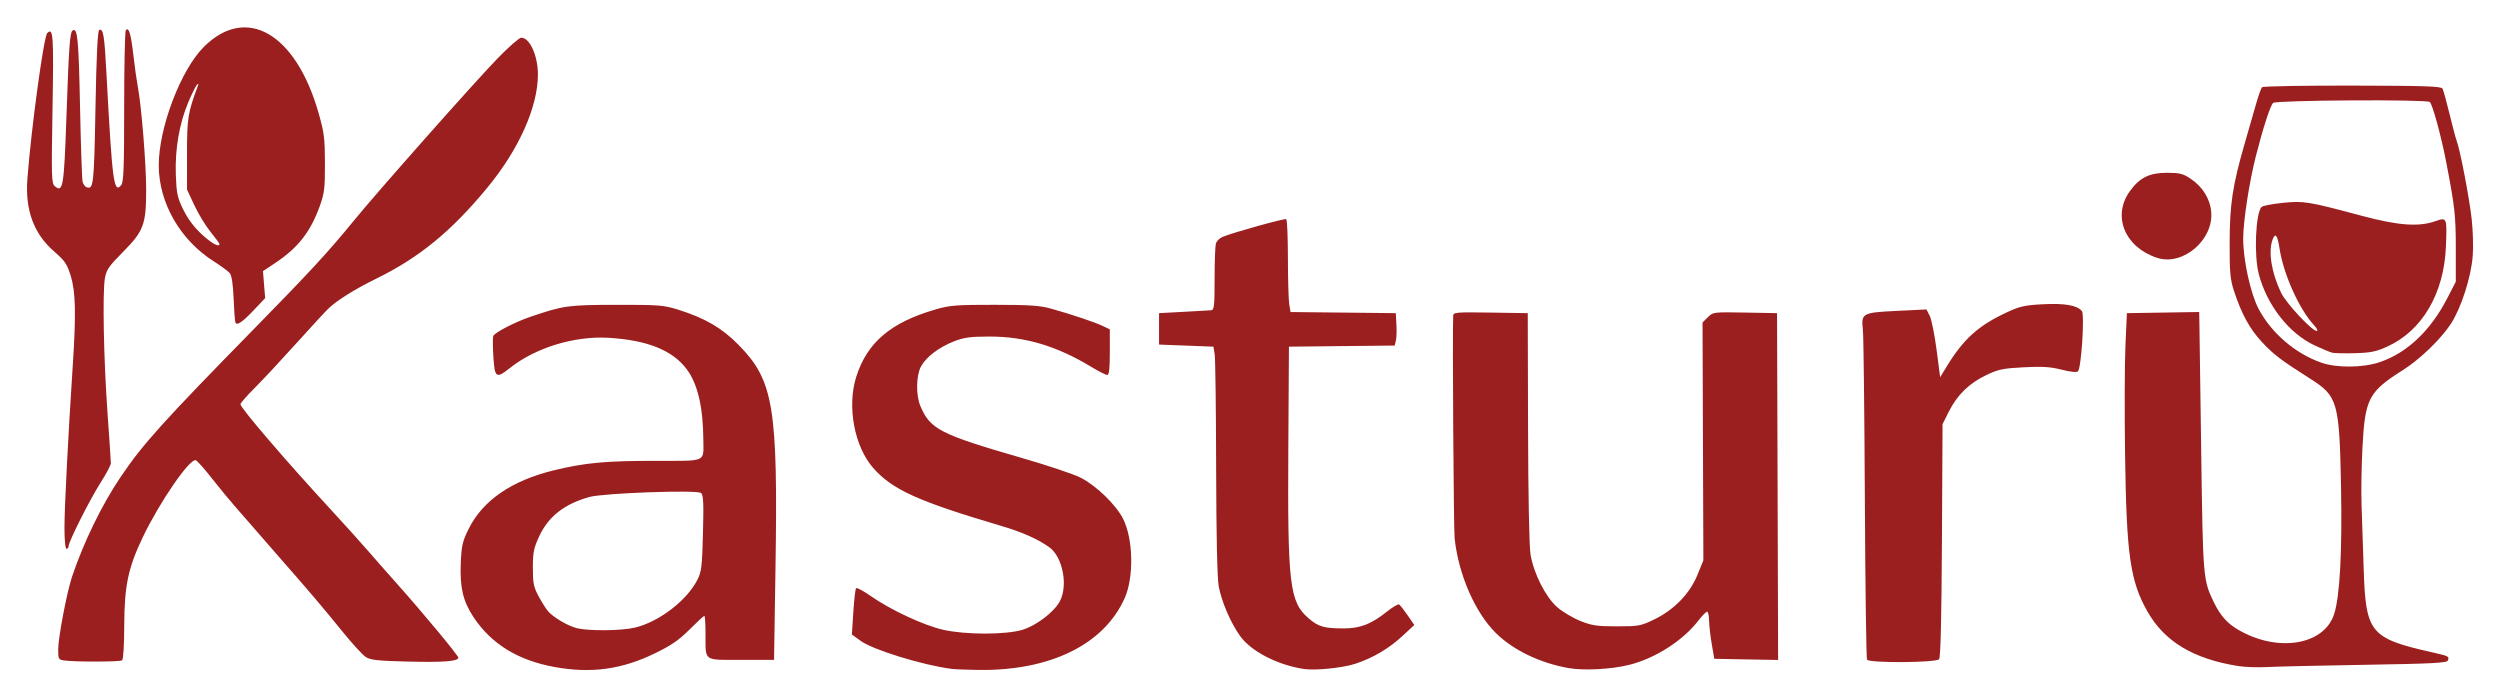
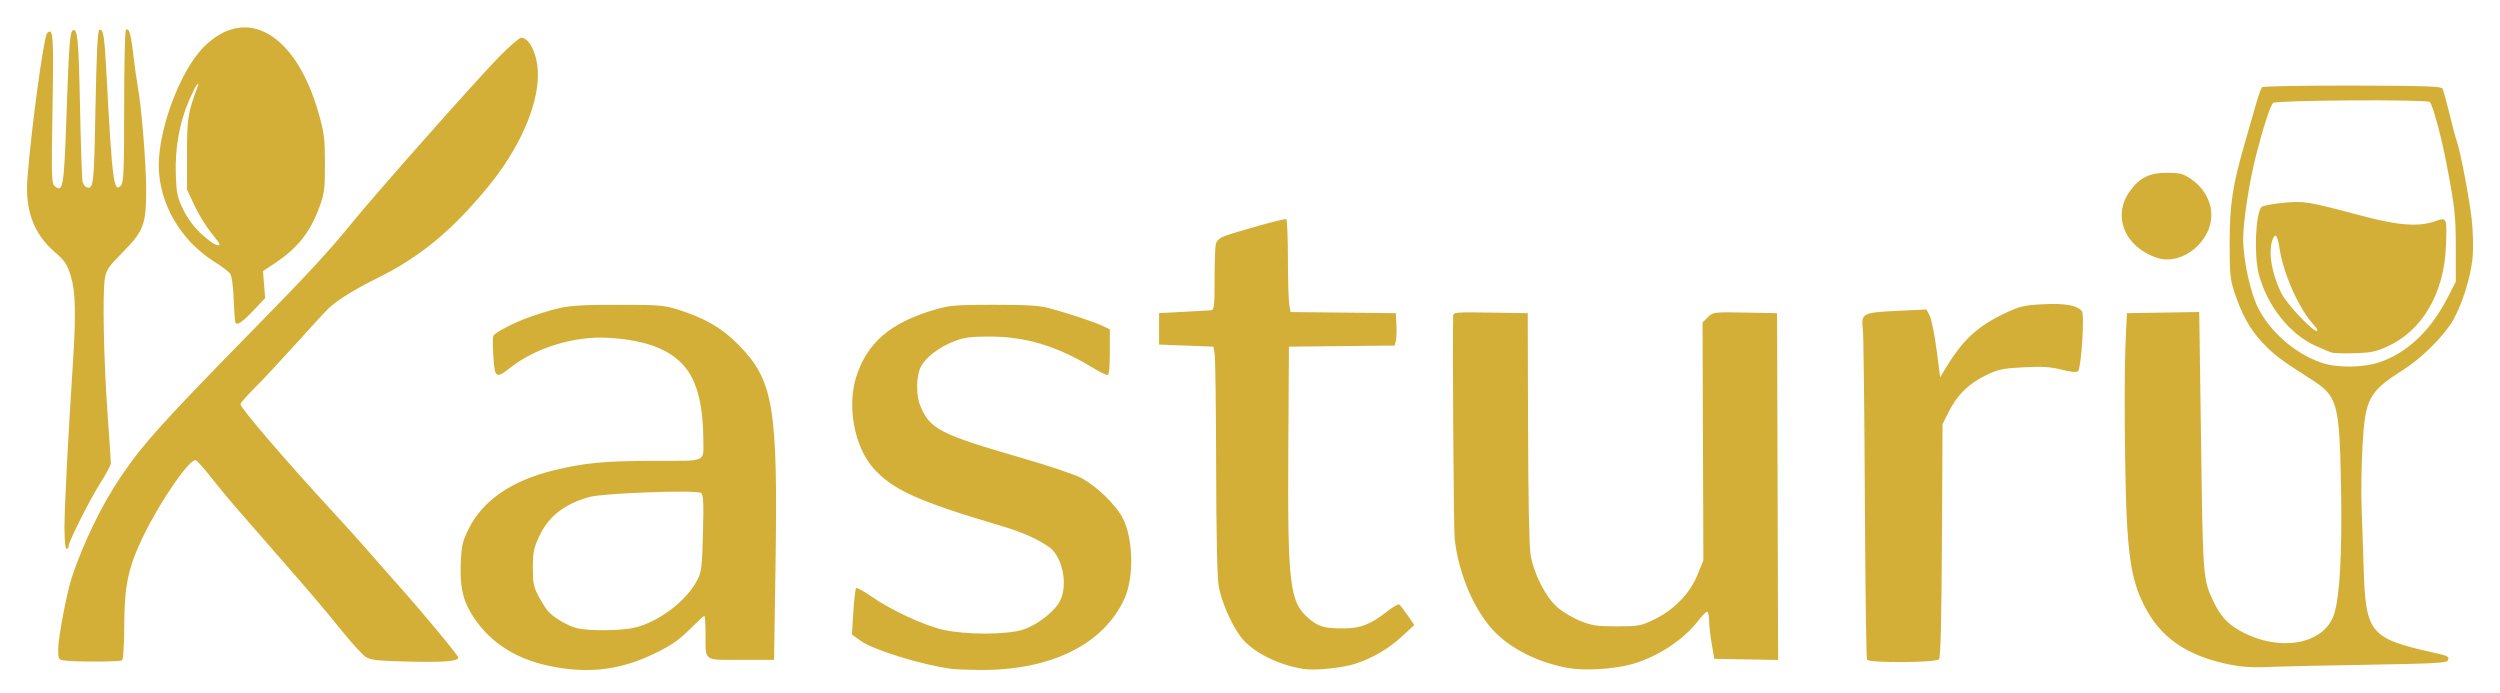
<svg xmlns="http://www.w3.org/2000/svg" viewBox="85 156 213 59" preserveAspectRatio="xMidYMid meet" version="1.1">
-   <g transform="scale(0.178486)" fill="#9C1F1F" fill-rule="evenodd">
+   <g transform="scale(0.178486)" fill="#D4AF37" fill-rule="evenodd">
    <path d="M741 1192.42C723.45 1189.24 710.72 1181.4 702.21 1168.52C697.27 1161.04 695.71 1154.45 696.17 1143.03C696.51 1134.53 696.96 1132.52 699.86 1126.63C706.58 1112.98 720.35 1103.47 740.5 1098.55C755.42 1094.91 765.18 1094 789.12 1094C813.88 1094 812.02 1094.8 811.97 1084.17C811.89 1068.39 809.26 1057.21 803.99 1050.21C797.13 1041.12 785.07 1036.32 766.44 1035.26C750.31 1034.35 731.76 1040.05 719.7 1049.64C713.08 1054.91 712.37 1054.44 711.74 1044.32C711.44 1039.55 711.41 1035.1 711.67 1034.43C712.3 1032.78 722.1 1027.72 729.5 1025.21C745.36 1019.84 747.4 1019.56 770.5 1019.53C790.83 1019.5 793.07 1019.68 799.96 1021.84C812.75 1025.86 820.78 1030.53 828.69 1038.55C845.56 1055.65 847.62 1068.14 846.4 1145.75L845.72 1189L829.98 1189C811.65 1189 813.04 1190.04 813.01 1176.25C813.01 1171.71 812.75 1168 812.44 1168C812.14 1168 808.96 1170.93 805.37 1174.52C800.26 1179.63 796.66 1182.1 788.68 1185.97C772.92 1193.6 758.36 1195.57 741 1192.42ZM930.5 1193.31C916.58 1191.5 893.02 1184.25 887.08 1179.94L882.87 1176.9L883.56 1166.2C883.93 1160.31 884.53 1155.18 884.88 1154.79C885.24 1154.39 888.45 1156.12 892.01 1158.62C901.42 1165.2 917.28 1172.58 926.5 1174.65C937.18 1177.06 956.25 1177.06 964.25 1174.67C970.91 1172.67 979.38 1166.21 982.15 1161.02C986.13 1153.53 983.52 1139.95 977.22 1135.34C971.82 1131.4 964.3 1128.05 954 1125.01C914.39 1113.3 902.13 1107.75 893.03 1097.38C884.09 1087.2 880.51 1068.18 884.88 1054.12C890.03 1037.6 901.29 1027.97 922.77 1021.74C929.67 1019.74 932.7 1019.5 951 1019.52C967.77 1019.53 972.68 1019.86 978 1021.36C987.89 1024.14 998.68 1027.75 1002.54 1029.58L1006 1031.23L1006 1042.11C1006 1050.16 1005.67 1053 1004.75 1053C1004.06 1053 1000.8 1051.35 997.5 1049.35C980.74 1039.17 965.7 1034.67 948.5 1034.67C939.49 1034.68 936.45 1035.09 931.72 1036.92C924.47 1039.74 918.26 1044.46 915.85 1048.98C913.55 1053.31 913.39 1062.61 915.53 1067.73C920.2 1078.89 924.95 1081.34 963.75 1092.55C975.99 1096.08 988.69 1100.33 991.98 1101.99C999.44 1105.75 1008.9 1114.9 1012.32 1121.64C1017.17 1131.22 1017.56 1149.42 1013.13 1159.45C1003.34 1181.57 977.71 1194.23 943.5 1193.82C938 1193.75 932.15 1193.52 930.5 1193.31ZM1098.5 1193.34C1085.9 1191.38 1073.44 1184.92 1068.2 1177.63C1063.69 1171.35 1059.29 1161.12 1057.97 1153.85C1057.26 1149.89 1056.82 1129.59 1056.75 1097.2C1056.69 1069.43 1056.38 1045.09 1056.05 1043.11L1055.47 1039.5L1042.49 1039L1029.5 1038.5L1029.5 1031L1029.5 1023.5L1041 1022.88C1047.33 1022.54 1053.29 1022.2 1054.25 1022.13C1055.83 1022.01 1056 1020.58 1056.01 1007.25C1056.02 999.14 1056.29 991.52 1056.61 990.33C1056.93 989.14 1058.39 987.67 1059.85 987.08C1065.03 984.95 1089.46 978.16 1090.22 978.64C1090.65 978.9 1091 987.3 1091.01 997.31C1091.02 1007.31 1091.3 1017.18 1091.64 1019.23L1092.26 1022.97L1117.38 1023.23L1142.5 1023.5L1142.81 1028.95C1142.98 1031.94 1142.86 1035.42 1142.54 1036.68L1141.97 1038.97L1116.74 1039.23L1091.5 1039.5L1091.21 1087C1090.81 1153.2 1091.78 1161.37 1100.94 1169.21C1105.62 1173.23 1108.41 1174.01 1117.88 1173.98C1125.62 1173.95 1130.79 1171.93 1138.22 1166.01C1140.98 1163.82 1143.62 1162.27 1144.1 1162.56C1144.58 1162.86 1146.41 1165.18 1148.16 1167.73L1151.34 1172.36L1145.81 1177.5C1139.31 1183.56 1131.64 1188.09 1123.2 1190.86C1117.04 1192.88 1103.98 1194.19 1098.5 1193.34ZM1225 1192.93C1211.41 1190.54 1198.59 1184.38 1190.36 1176.28C1180.35 1166.42 1172.48 1148.4 1170.59 1131C1170.12 1126.69 1169.51 1032.23 1169.91 1024.73C1169.99 1023.09 1171.35 1022.97 1187.75 1023.23L1205.5 1023.5L1205.64 1078C1205.72 1111.19 1206.19 1134.96 1206.84 1138.79C1208.37 1147.84 1214 1158.95 1219.53 1163.82C1222.03 1166.02 1226.99 1168.98 1230.55 1170.41C1236.14 1172.65 1238.52 1173 1248.03 1173C1258.39 1173 1259.44 1172.81 1265.77 1169.76C1275.27 1165.19 1282.83 1157.43 1286.47 1148.5L1289.33 1141.5L1289.13 1084.74L1288.93 1027.98L1291.44 1025.46C1293.94 1022.97 1294.08 1022.95 1309.23 1023.22L1324.5 1023.5L1324.76 1106.28L1325.01 1189.05L1309.78 1188.78L1294.54 1188.5L1293.33 1181.5C1292.67 1177.65 1292.1 1172.59 1292.06 1170.25C1292.03 1167.91 1291.6 1166 1291.12 1166C1290.63 1166 1288.76 1167.91 1286.95 1170.25C1279.5 1179.91 1266.25 1188.36 1253.74 1191.43C1245.28 1193.52 1232.21 1194.2 1225 1192.93ZM1544.81 1191.98C1523.16 1188.58 1509.31 1180.22 1501.12 1165.6C1493.08 1151.25 1491.32 1138.87 1490.64 1092C1490.34 1071.38 1490.41 1047.53 1490.8 1039L1491.5 1023.5L1508.75 1023.23L1526 1022.95L1526.1 1027.73C1526.15 1030.35 1526.54 1058.15 1526.97 1089.5C1527.81 1150.19 1527.87 1150.9 1533.03 1161.56C1536.04 1167.78 1539.38 1171.55 1544.57 1174.59C1563.38 1185.62 1585.57 1182.05 1590.4 1167.22C1593.16 1158.74 1594.31 1137.38 1593.71 1106C1592.93 1066.06 1592.09 1063.1 1579.28 1054.97C1565.05 1045.93 1561.6 1043.33 1556.09 1037.43C1550.17 1031.1 1546.27 1024.02 1542.65 1013C1540.81 1007.41 1540.52 1004.2 1540.54 990C1540.57 971.59 1541.92 962.63 1547.73 942.5C1549.64 935.9 1552.1 927.35 1553.2 923.5C1554.3 919.65 1555.56 916.12 1556 915.65C1556.44 915.18 1575.83 914.83 1599.1 914.88C1633.61 914.94 1641.53 915.2 1642.15 916.31C1642.57 917.06 1644.07 922.47 1645.49 928.34C1646.9 934.22 1648.46 940.08 1648.96 941.38C1650.58 945.64 1654.92 968.3 1656.07 978.5C1656.7 984 1656.92 992.02 1656.57 996.33C1655.75 1006.49 1651.03 1021.11 1646.15 1028.59C1641.43 1035.82 1631.48 1045.45 1623.47 1050.53C1606.85 1061.06 1605.19 1064.19 1603.95 1087.46C1603.48 1096.23 1603.28 1108.61 1603.51 1114.96C1603.74 1121.31 1604.2 1134.99 1604.52 1145.36C1605.5 1176.26 1607.51 1178.71 1637.42 1185.45C1645.17 1187.19 1645.46 1187.35 1644.71 1189.32C1644.27 1190.47 1637.29 1190.83 1605.34 1191.36C1583.98 1191.71 1562.9 1192.19 1558.5 1192.43C1554.1 1192.67 1547.94 1192.47 1544.81 1191.98ZM506.75 1189.28C504.19 1188.9 504 1188.54 504 1184.01C504 1178.46 508.19 1156.48 510.61 1149.31C516.21 1132.73 524.76 1115.16 533.68 1101.9C544.34 1086.05 553.52 1075.87 598.48 1030C624.13 1003.83 633.31 993.86 645.09 979.4C656.24 965.72 703.07 912.85 713.88 901.75C719.1 896.39 724.12 892 725.03 892C729.12 892 733 900.58 733 909.61C733 925.02 723.94 945.31 708.94 963.5C691.76 984.33 676.5 996.87 656.14 1006.88C645.62 1012.05 637.18 1017.31 633 1021.3C631.62 1022.6 624.66 1030.16 617.51 1038.09C610.37 1046.01 601.49 1055.54 597.76 1059.26C594.04 1062.97 591 1066.44 591 1066.97C591 1068.74 613.25 1094.67 634.5 1117.66C640.55 1124.21 648.2 1132.69 651.5 1136.5C654.8 1140.32 661.13 1147.51 665.56 1152.47C678.08 1166.49 695 1186.89 695 1187.95C695 1189.71 688 1190.25 670.68 1189.82C656.37 1189.46 653.05 1189.09 650.79 1187.61C649.3 1186.63 644.37 1181.25 639.84 1175.66C630.07 1163.62 624.12 1156.61 610 1140.53C604.23 1133.95 598.38 1127.23 597 1125.61C595.62 1123.99 592.08 1119.93 589.12 1116.58C586.17 1113.24 580.88 1106.84 577.37 1102.36C573.87 1097.88 570.41 1093.99 569.69 1093.71C566.89 1092.64 552.42 1113.66 544.37 1130.49C537.4 1145.06 535.6 1153.67 535.54 1172.5C535.52 1181.96 535.09 1188.8 534.5 1189.23C533.47 1189.99 511.67 1190.03 506.75 1189.28ZM1367.45 1188.92C1367.08 1188.32 1366.62 1153.79 1366.41 1112.17C1366.21 1070.55 1365.79 1034.25 1365.48 1031.5C1364.58 1023.54 1365.14 1023.23 1381.65 1022.42L1395.81 1021.73L1397.36 1024.73C1398.21 1026.38 1399.69 1033.66 1400.64 1040.91L1402.36 1054.08L1405.59 1048.79C1413.47 1035.89 1420.62 1029.44 1433.94 1023.23C1440.44 1020.2 1442.65 1019.7 1451.52 1019.25C1461.92 1018.72 1467.71 1019.74 1470.01 1022.51C1471.39 1024.18 1469.74 1049.66 1468.15 1051.25C1467.53 1051.87 1464.71 1051.59 1460.34 1050.48C1454.95 1049.12 1451.11 1048.87 1442.22 1049.34C1432.3 1049.86 1430.13 1050.31 1424.32 1053.09C1416.23 1056.95 1410.46 1062.58 1406.5 1070.5L1403.5 1076.5L1403.21 1131.95C1403.01 1169.84 1402.58 1187.8 1401.84 1188.7C1400.44 1190.38 1368.48 1190.59 1367.45 1188.92ZM779.2 1173.63C790.7 1170.92 803.98 1160.81 809.09 1150.85C811.1 1146.95 811.37 1144.63 811.79 1128.48C812.16 1113.95 811.99 1110.24 810.88 1109.35C808.9 1107.77 764.17 1109.38 757.5 1111.27C745.51 1114.68 738.03 1120.55 733.63 1130C731.01 1135.62 730.6 1137.65 730.59 1145C730.58 1152.31 730.95 1154.2 733.25 1158.5C734.73 1161.25 736.73 1164.46 737.71 1165.64C740.27 1168.69 747.38 1172.89 751.76 1173.92C757.54 1175.28 772.87 1175.12 779.2 1173.63ZM507 1125.86C507 1116.26 508.75 1082.16 510.99 1048C512.57 1023.84 512.32 1013.26 509.99 1005.69C508.24 1000.04 507.2 998.51 502.19 994.16C492.32 985.62 488.15 974.3 489.31 959.23C491.18 935 497.11 891.49 498.77 889.83C501.64 886.96 501.9 890.56 501.3 925.78C500.74 958.67 500.82 961.61 502.39 962.91C506.31 966.16 506.78 963.37 507.95 929.5C509.11 895.87 509.59 889.37 510.94 888.53C513.24 887.12 513.78 892.77 514.42 924.5C514.8 943.2 515.35 959.48 515.64 960.68C515.94 961.88 516.74 963.07 517.43 963.34C520.88 964.66 521.1 962.78 521.8 925.49C522.29 899.62 522.84 888.55 523.63 888.29C525.55 887.65 526.07 890.84 527.04 908.97C529.84 961.26 530.55 966.66 534.12 962.35C535.24 961 535.5 953.89 535.5 924.93C535.5 905.26 535.86 888.81 536.3 888.37C537.76 886.9 538.69 890.01 539.89 900.32C540.54 905.92 541.5 912.75 542.02 915.5C543.75 924.54 545.99 952.27 546 964.57C546 981.17 544.82 984.32 534.88 994.35C528.15 1001.13 526.99 1002.82 526.3 1006.85C525.11 1013.8 525.72 1045.53 527.54 1071C528.43 1083.38 529.15 1094.23 529.15 1095.13C529.14 1096.02 527.02 1100.07 524.43 1104.11C519.27 1112.16 509 1132.49 509 1134.65C509 1135.39 508.55 1136 508 1136C507.4 1136 507 1131.95 507 1125.86ZM1612.25 1046.87C1625.27 1042.43 1636.4 1031.91 1644.34 1016.55L1648.5 1008.5L1648.5 992.5C1648.5 976.89 1648.03 972.67 1643.84 951C1641.53 939.01 1637.43 924.03 1636.11 922.71C1634.81 921.41 1562.93 921.82 1561.33 923.14C1560.01 924.24 1556.58 934.77 1553.07 948.5C1549.91 960.9 1547.01 979.73 1547.01 987.97C1547 998.14 1550.51 1014.13 1554.37 1021.46C1560.42 1032.98 1571.98 1042.88 1584.37 1047.16C1591.77 1049.72 1604.27 1049.59 1612.25 1046.87ZM1589.5 1042.38C1588.4 1042.1 1584.63 1040.53 1581.11 1038.89C1568.94 1033.21 1558.43 1019.83 1554.48 1004.95C1552.08 995.97 1552.92 975.68 1555.8 972.8C1556.37 972.23 1560.89 971.36 1565.84 970.86C1576.01 969.84 1577.77 970.13 1603.5 977C1621.15 981.71 1630.79 982.41 1638.79 979.58C1644.28 977.64 1644.35 977.82 1643.78 991.76C1642.88 1014.01 1632.56 1031.72 1616.06 1039.32C1610.55 1041.86 1608.06 1042.39 1600.5 1042.61C1595.55 1042.76 1590.6 1042.65 1589.5 1042.38ZM1580.82 1029.25C1573.74 1021.63 1566.21 1004.87 1564.35 992.58C1563.4 986.29 1562.36 984.93 1561.07 988.32C1558.89 994.05 1560.48 1004.12 1565.09 1013.74C1567.47 1018.71 1579.84 1032 1582.08 1032C1582.83 1032 1582.3 1030.84 1580.82 1029.25ZM588.56 1027.79C588.33 1027.08 587.96 1021.9 587.73 1016.29C587.45 1009.6 586.83 1005.5 585.92 1004.41C585.16 1003.49 581.79 1001.01 578.44 998.89C562.28 988.68 552.06 970.94 552.01 953C551.97 935.12 562.45 907.5 573.47 896.46C593.69 876.2 617.39 889.78 628.27 927.87C630.97 937.31 631.31 940.01 631.34 952C631.36 964.03 631.09 966.27 628.8 972.59C624.35 984.86 618.41 992.39 607.41 999.69L601.76 1003.44L602.28 1009.89L602.8 1016.33L597.67 1021.75C591.75 1028.01 589.17 1029.72 588.56 1027.79ZM1505.99 997.12C1490.48 992.08 1484.34 977.11 1492.93 965.26C1497.6 958.81 1502.26 956.5 1510.57 956.5C1516.62 956.5 1518.25 956.9 1521.81 959.26C1527.65 963.12 1531.25 968.93 1531.76 975.31C1532.83 988.65 1518.15 1001.07 1505.99 997.12ZM581 990.49C581 990.2 579.09 987.62 576.75 984.74C574.41 981.86 570.92 976.12 569 972L565.5 964.5L565.5 947.5C565.5 930.34 565.89 927.88 570.69 915C571.07 913.99 570.92 913.82 570.23 914.5C569.66 915.05 567.82 918.79 566.12 922.8C561.8 933.06 559.71 945.25 560.16 957.54C560.49 966.48 560.9 968.36 563.79 974.23C565.93 978.58 568.95 982.58 572.6 985.92C577.39 990.3 581 992.26 581 990.49Z" />
  </g>
</svg>
